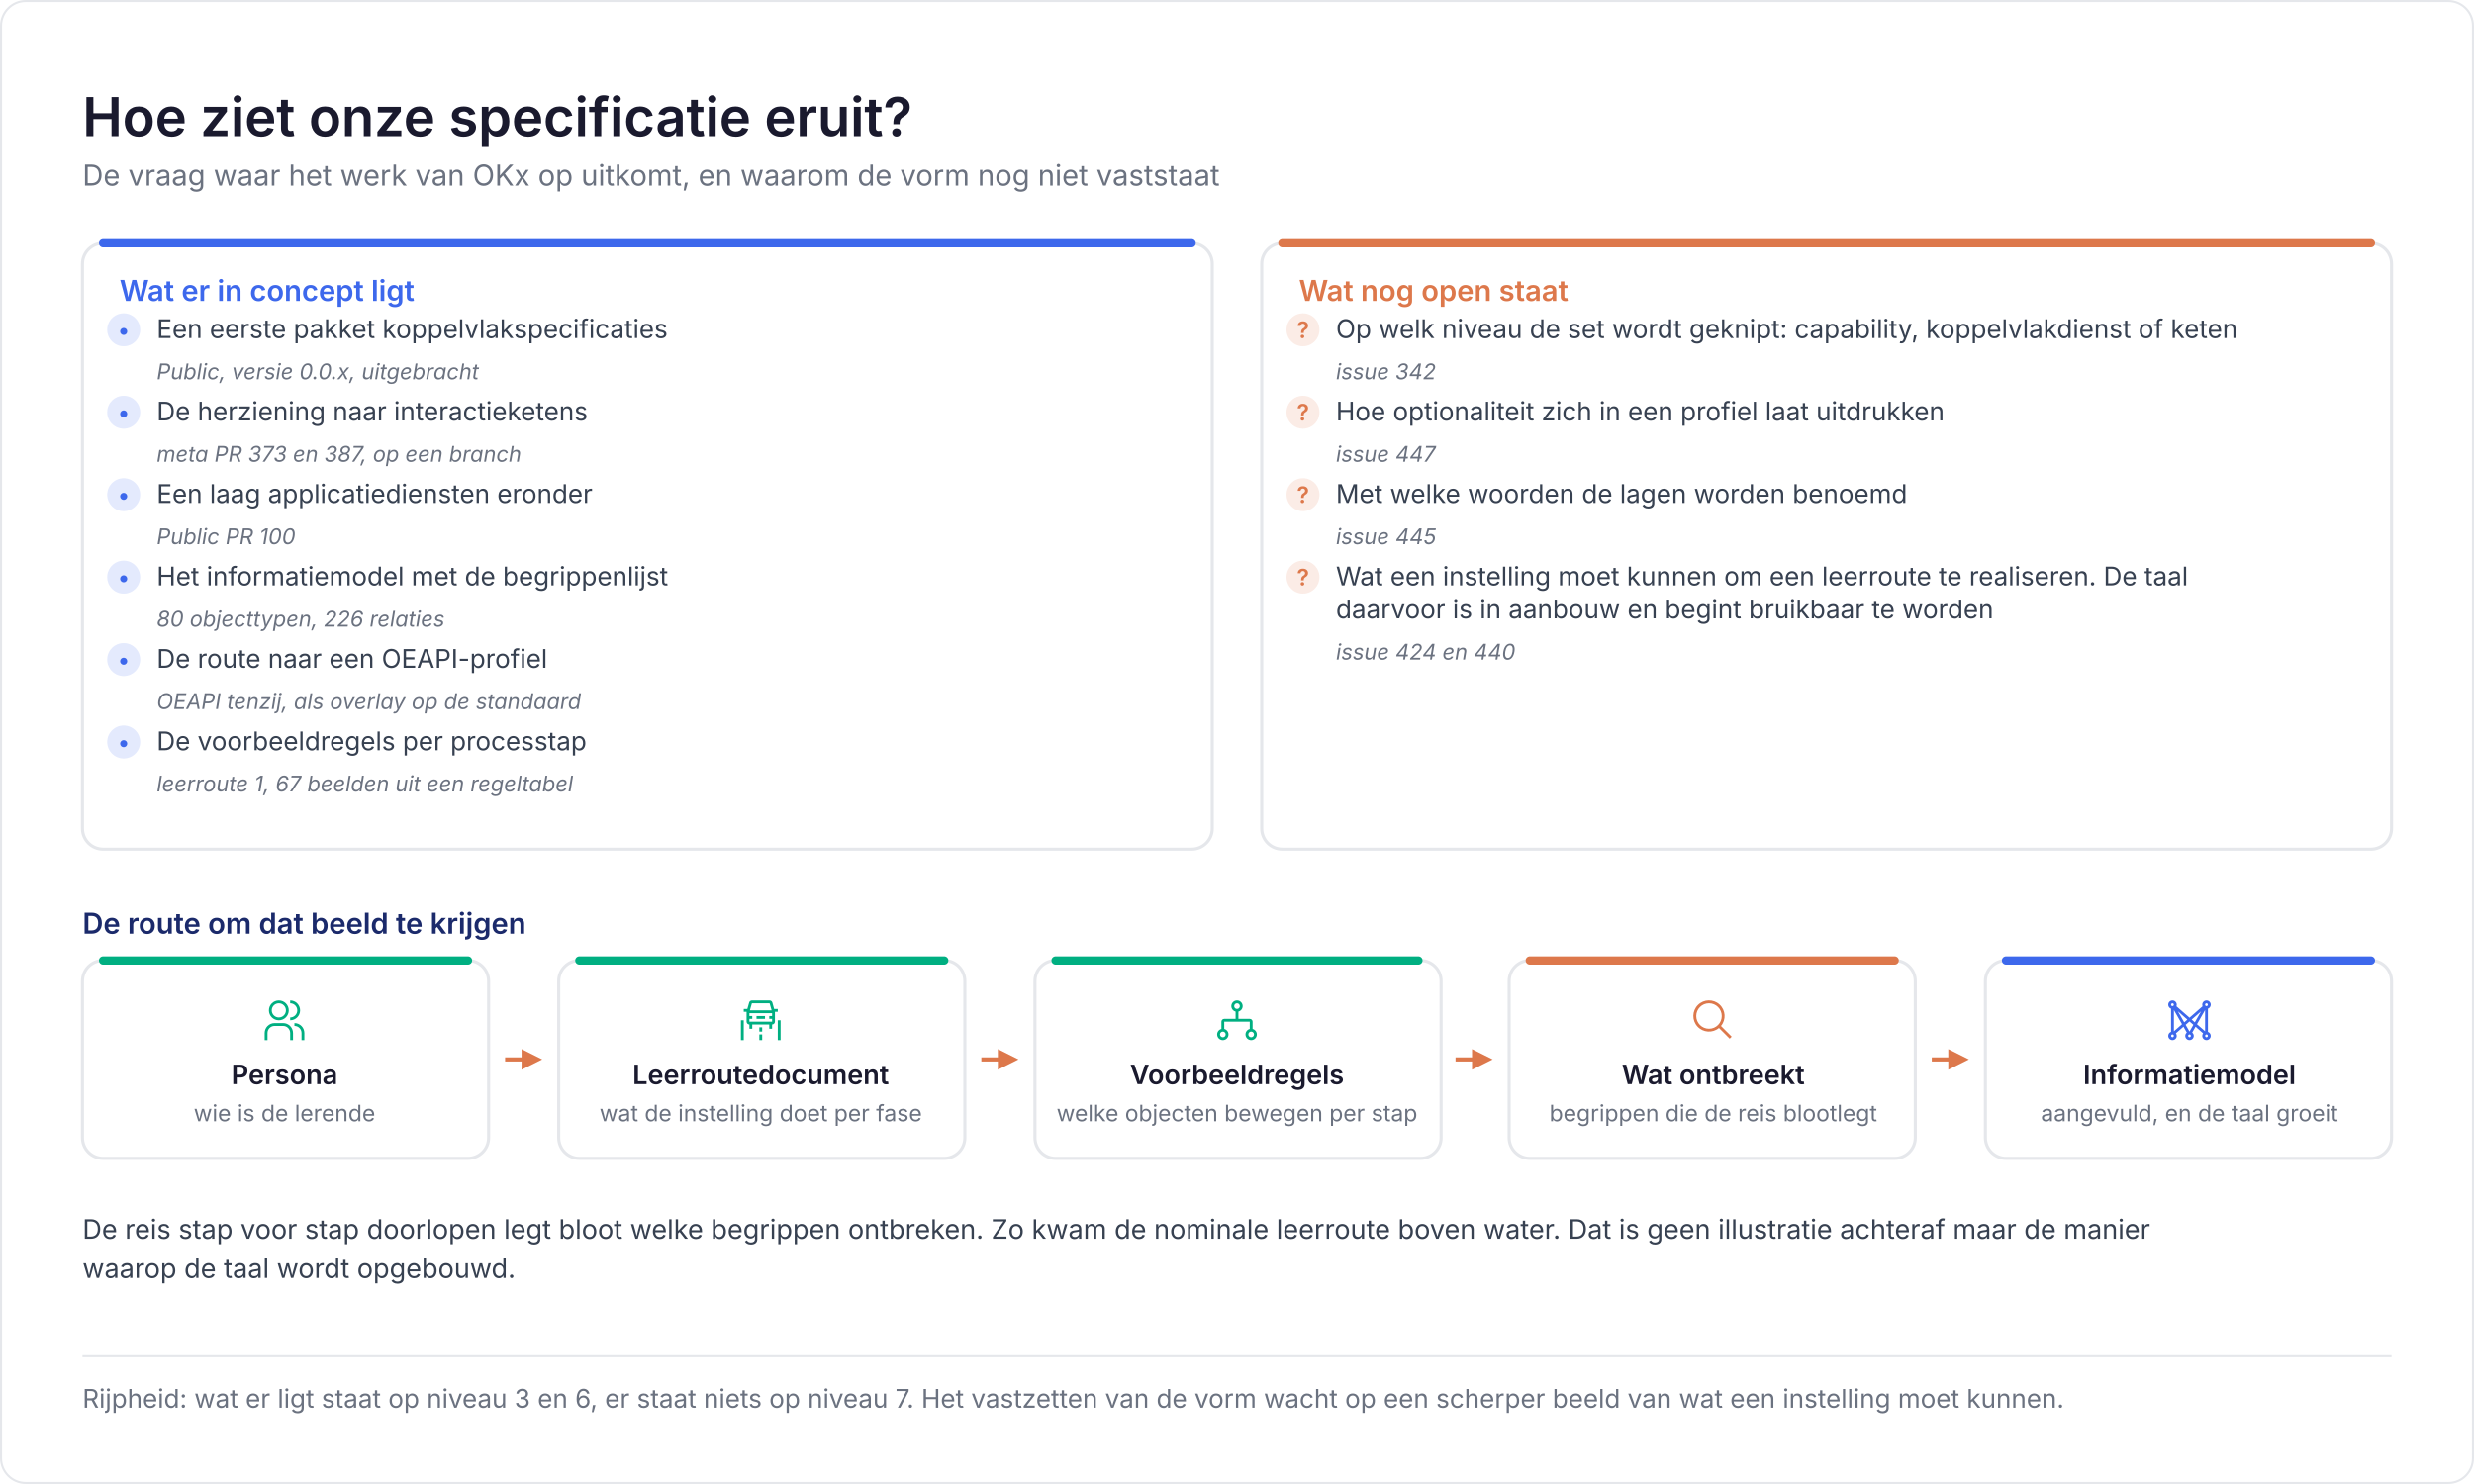
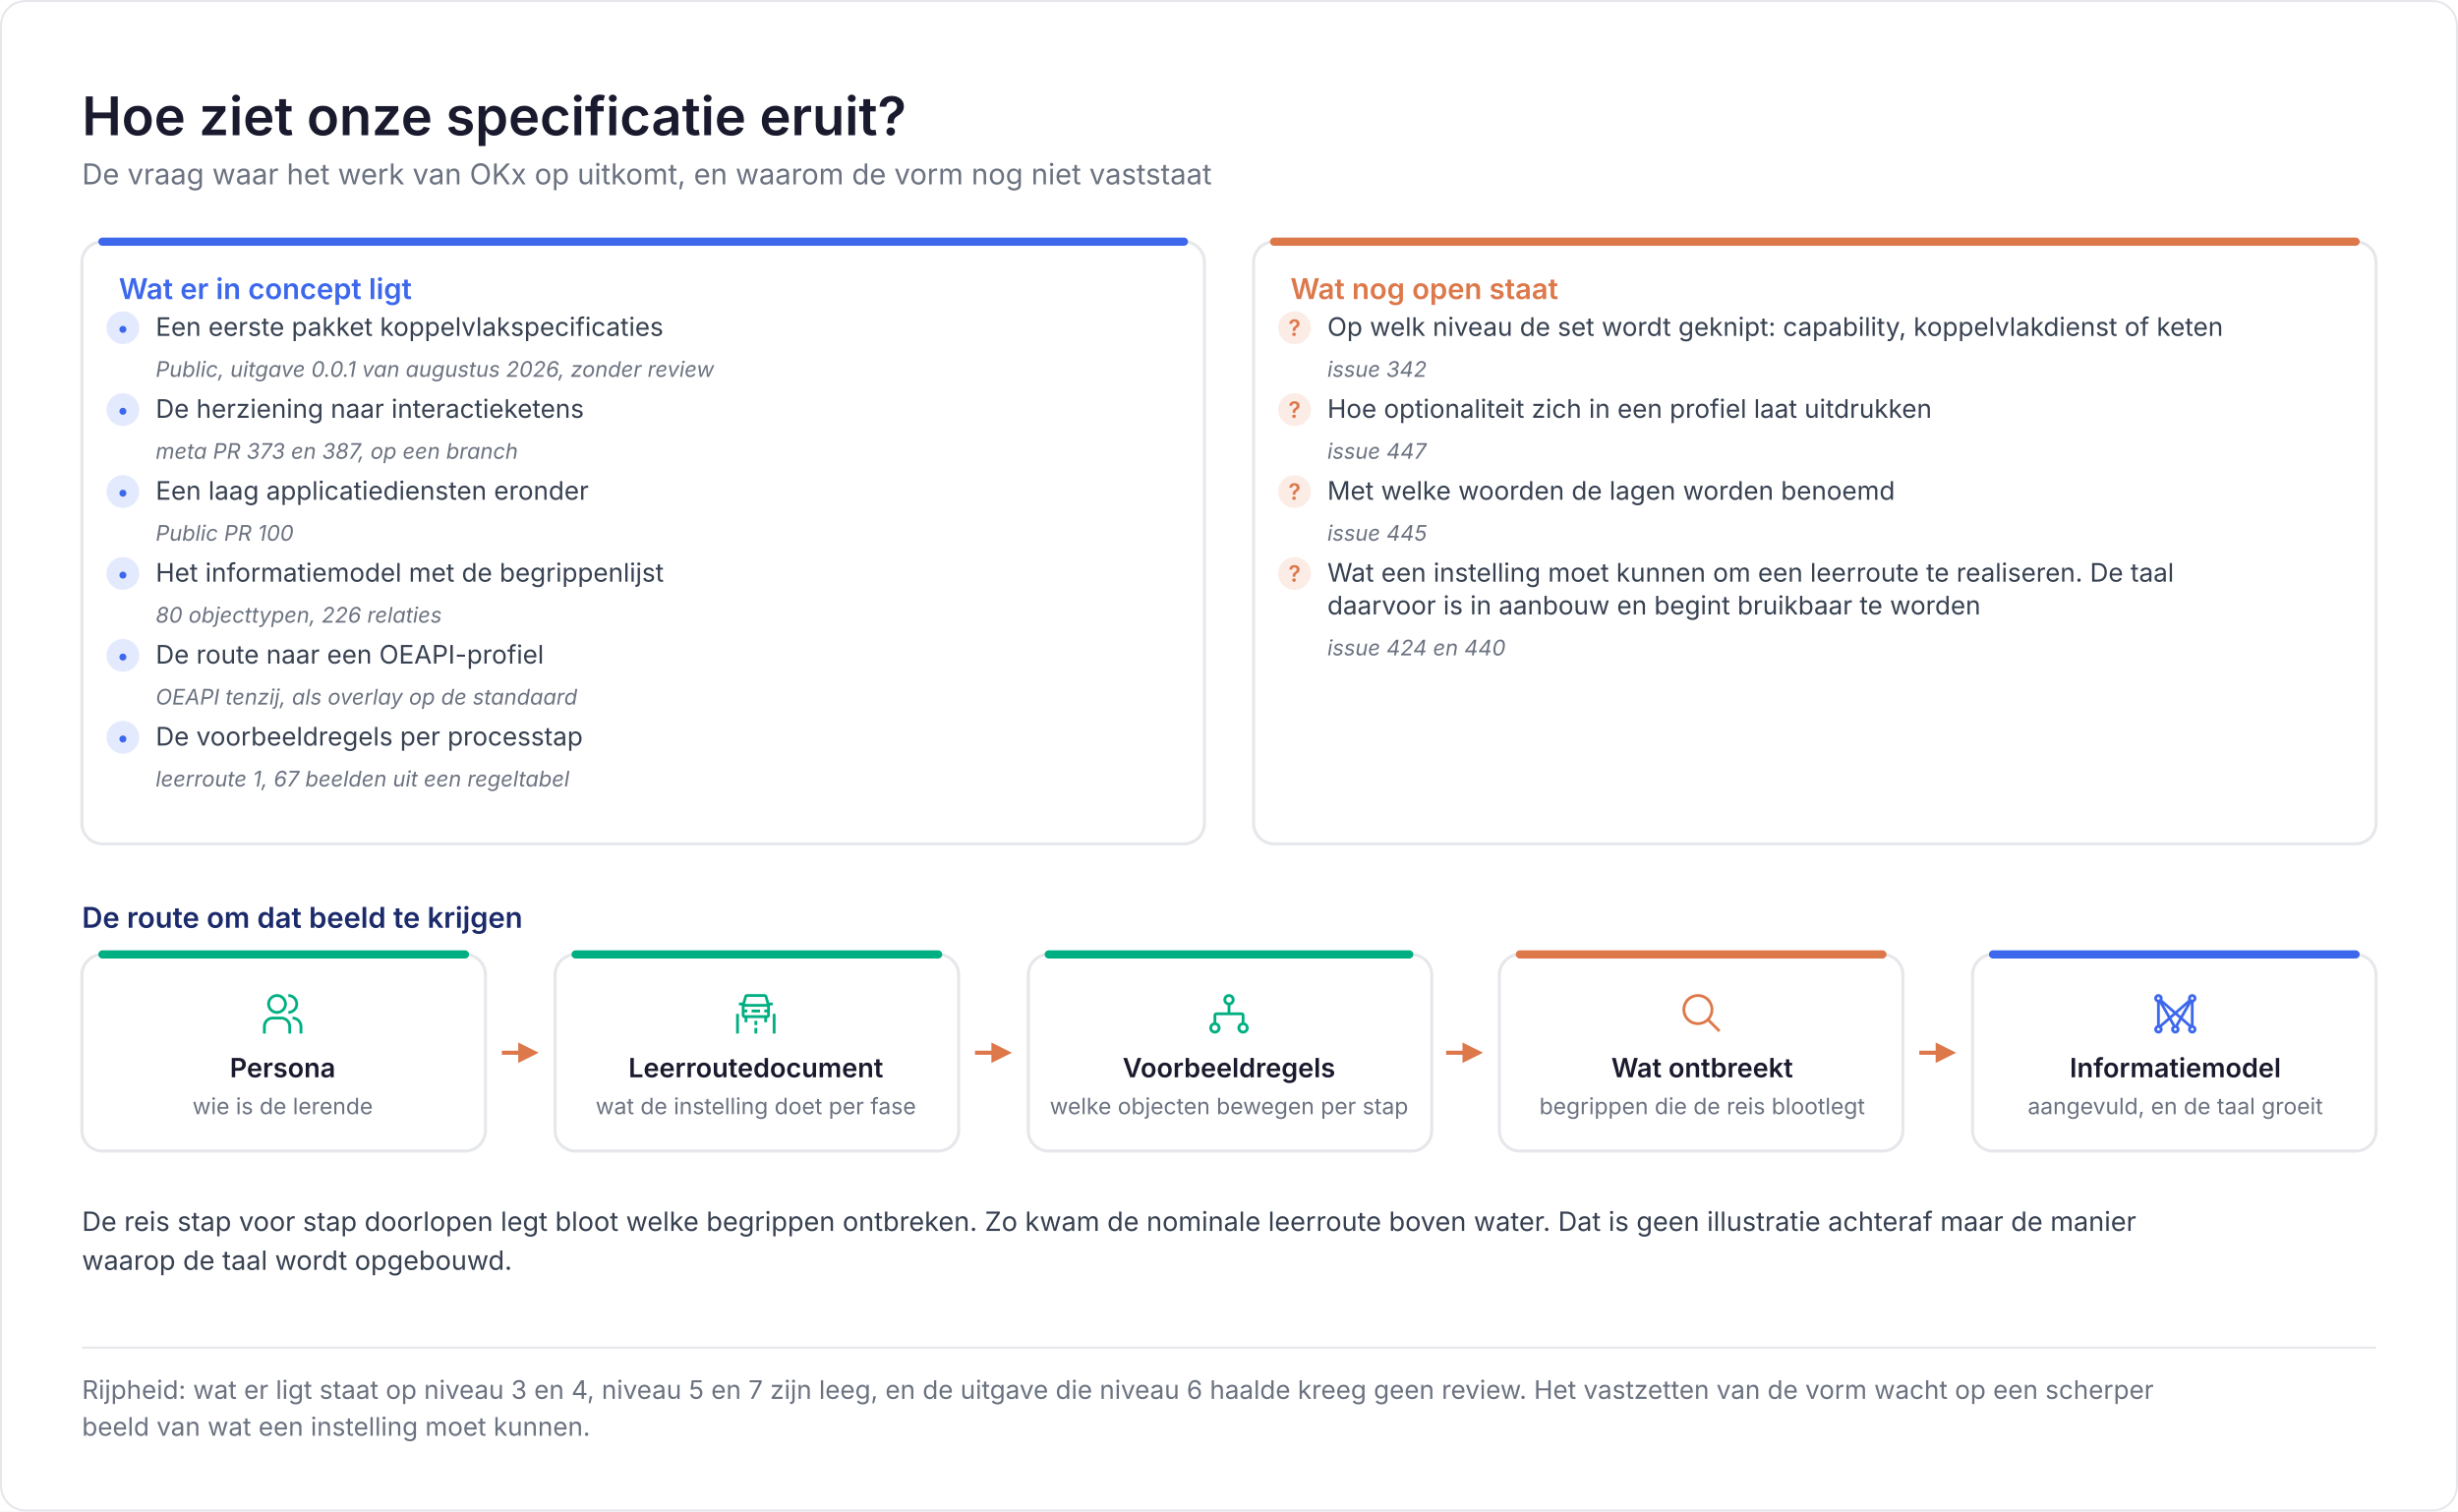
- <svg xmlns="http://www.w3.org/2000/svg" viewBox="0 0 1200 720" width="1200" height="720" role="img" aria-label="Hoe ziet onze specificatie eruit?">
-   <rect width="1200" height="720" fill="#ffffff" />
-   <rect x="0.5" y="0.5" width="1199" height="719" rx="12" fill="none" stroke="#E5E7EB" />
+ <svg xmlns="http://www.w3.org/2000/svg" viewBox="0 0 1200 738" width="1200" height="738" role="img" aria-label="Hoe ziet onze specificatie eruit?">
+   <rect width="1200" height="738" fill="#ffffff" />
+   <rect x="0.5" y="0.5" width="1199" height="737" rx="12" fill="none" stroke="#E5E7EB" />
  <text x="40" y="66" font-family="Inter, Segoe UI, Helvetica Neue, Arial, sans-serif" font-size="26" fill="#1A1A2E" font-weight="600">Hoe ziet onze specificatie eruit?</text>
  <text x="40" y="90" font-family="Inter, Segoe UI, Helvetica Neue, Arial, sans-serif" font-size="14" fill="#6B7280">De vraag waar het werk van OKx op uitkomt, en waarom de vorm nog niet vaststaat</text>
  <rect x="40" y="118" width="548" height="294" rx="10" fill="#ffffff" stroke="#E5E7EB" stroke-width="1.5" />
  <path d="M50 118H578" stroke="#3D68EC" stroke-width="4" stroke-linecap="round" />
  <text x="58" y="146" font-family="Inter, Segoe UI, Helvetica Neue, Arial, sans-serif" font-size="14" fill="#3D68EC" font-weight="600">Wat er in concept ligt</text>
  <circle cx="60" cy="160" r="8" fill="#3D68EC" fill-opacity="0.14" />
  <text x="60" y="164" font-family="Inter, Segoe UI, Helvetica Neue, Arial, sans-serif" font-size="11" fill="#3D68EC" font-weight="600" text-anchor="middle">•</text>
  <text x="76" y="164" font-family="Inter, Segoe UI, Helvetica Neue, Arial, sans-serif" font-size="12.5" fill="#374151">Een eerste pakket koppelvlakspecificaties</text>
-   <text x="76" y="184" font-family="Inter, Segoe UI, Helvetica Neue, Arial, sans-serif" font-size="10.5" fill="#6B7280" font-style="italic">Public, versie 0.0.x, uitgebracht</text>
+   <text x="76" y="184" font-family="Inter, Segoe UI, Helvetica Neue, Arial, sans-serif" font-size="10.5" fill="#6B7280" font-style="italic">Public, uitgave 0.0.1 van augustus 2026, zonder review</text>
  <circle cx="60" cy="200" r="8" fill="#3D68EC" fill-opacity="0.14" />
  <text x="60" y="204" font-family="Inter, Segoe UI, Helvetica Neue, Arial, sans-serif" font-size="11" fill="#3D68EC" font-weight="600" text-anchor="middle">•</text>
  <text x="76" y="204" font-family="Inter, Segoe UI, Helvetica Neue, Arial, sans-serif" font-size="12.5" fill="#374151">De herziening naar interactieketens</text>
  <text x="76" y="224" font-family="Inter, Segoe UI, Helvetica Neue, Arial, sans-serif" font-size="10.5" fill="#6B7280" font-style="italic">meta PR 373 en 387, op een branch</text>
  <circle cx="60" cy="240" r="8" fill="#3D68EC" fill-opacity="0.14" />
  <text x="60" y="244" font-family="Inter, Segoe UI, Helvetica Neue, Arial, sans-serif" font-size="11" fill="#3D68EC" font-weight="600" text-anchor="middle">•</text>
  <text x="76" y="244" font-family="Inter, Segoe UI, Helvetica Neue, Arial, sans-serif" font-size="12.5" fill="#374151">Een laag applicatiediensten eronder</text>
  <text x="76" y="264" font-family="Inter, Segoe UI, Helvetica Neue, Arial, sans-serif" font-size="10.5" fill="#6B7280" font-style="italic">Public PR 100</text>
  <circle cx="60" cy="280" r="8" fill="#3D68EC" fill-opacity="0.14" />
  <text x="60" y="284" font-family="Inter, Segoe UI, Helvetica Neue, Arial, sans-serif" font-size="11" fill="#3D68EC" font-weight="600" text-anchor="middle">•</text>
  <text x="76" y="284" font-family="Inter, Segoe UI, Helvetica Neue, Arial, sans-serif" font-size="12.5" fill="#374151">Het informatiemodel met de begrippenlijst</text>
  <text x="76" y="304" font-family="Inter, Segoe UI, Helvetica Neue, Arial, sans-serif" font-size="10.5" fill="#6B7280" font-style="italic">80 objecttypen, 226 relaties</text>
  <circle cx="60" cy="320" r="8" fill="#3D68EC" fill-opacity="0.14" />
  <text x="60" y="324" font-family="Inter, Segoe UI, Helvetica Neue, Arial, sans-serif" font-size="11" fill="#3D68EC" font-weight="600" text-anchor="middle">•</text>
  <text x="76" y="324" font-family="Inter, Segoe UI, Helvetica Neue, Arial, sans-serif" font-size="12.5" fill="#374151">De route naar een OEAPI-profiel</text>
  <text x="76" y="344" font-family="Inter, Segoe UI, Helvetica Neue, Arial, sans-serif" font-size="10.5" fill="#6B7280" font-style="italic">OEAPI tenzij, als overlay op de standaard</text>
  <circle cx="60" cy="360" r="8" fill="#3D68EC" fill-opacity="0.14" />
  <text x="60" y="364" font-family="Inter, Segoe UI, Helvetica Neue, Arial, sans-serif" font-size="11" fill="#3D68EC" font-weight="600" text-anchor="middle">•</text>
  <text x="76" y="364" font-family="Inter, Segoe UI, Helvetica Neue, Arial, sans-serif" font-size="12.5" fill="#374151">De voorbeeldregels per processtap</text>
  <text x="76" y="384" font-family="Inter, Segoe UI, Helvetica Neue, Arial, sans-serif" font-size="10.5" fill="#6B7280" font-style="italic">leerroute 1, 67 beelden uit een regeltabel</text>
  <rect x="612" y="118" width="548" height="294" rx="10" fill="#ffffff" stroke="#E5E7EB" stroke-width="1.5" />
  <path d="M622 118H1150" stroke="#DD784B" stroke-width="4" stroke-linecap="round" />
  <text x="630" y="146" font-family="Inter, Segoe UI, Helvetica Neue, Arial, sans-serif" font-size="14" fill="#DD784B" font-weight="600">Wat nog open staat</text>
  <circle cx="632" cy="160" r="8" fill="#DD784B" fill-opacity="0.14" />
  <text x="632" y="164" font-family="Inter, Segoe UI, Helvetica Neue, Arial, sans-serif" font-size="11" fill="#DD784B" font-weight="600" text-anchor="middle">?</text>
  <text x="648" y="164" font-family="Inter, Segoe UI, Helvetica Neue, Arial, sans-serif" font-size="12.5" fill="#374151">Op welk niveau de set wordt geknipt: capability, koppelvlakdienst of keten</text>
  <text x="648" y="184" font-family="Inter, Segoe UI, Helvetica Neue, Arial, sans-serif" font-size="10.5" fill="#6B7280" font-style="italic">issue 342</text>
  <circle cx="632" cy="200" r="8" fill="#DD784B" fill-opacity="0.14" />
  <text x="632" y="204" font-family="Inter, Segoe UI, Helvetica Neue, Arial, sans-serif" font-size="11" fill="#DD784B" font-weight="600" text-anchor="middle">?</text>
  <text x="648" y="204" font-family="Inter, Segoe UI, Helvetica Neue, Arial, sans-serif" font-size="12.5" fill="#374151">Hoe optionaliteit zich in een profiel laat uitdrukken</text>
  <text x="648" y="224" font-family="Inter, Segoe UI, Helvetica Neue, Arial, sans-serif" font-size="10.5" fill="#6B7280" font-style="italic">issue 447</text>
  <circle cx="632" cy="240" r="8" fill="#DD784B" fill-opacity="0.14" />
  <text x="632" y="244" font-family="Inter, Segoe UI, Helvetica Neue, Arial, sans-serif" font-size="11" fill="#DD784B" font-weight="600" text-anchor="middle">?</text>
  <text x="648" y="244" font-family="Inter, Segoe UI, Helvetica Neue, Arial, sans-serif" font-size="12.5" fill="#374151">Met welke woorden de lagen worden benoemd</text>
  <text x="648" y="264" font-family="Inter, Segoe UI, Helvetica Neue, Arial, sans-serif" font-size="10.5" fill="#6B7280" font-style="italic">issue 445</text>
  <circle cx="632" cy="280" r="8" fill="#DD784B" fill-opacity="0.14" />
  <text x="632" y="284" font-family="Inter, Segoe UI, Helvetica Neue, Arial, sans-serif" font-size="11" fill="#DD784B" font-weight="600" text-anchor="middle">?</text>
  <text x="648" y="284" font-family="Inter, Segoe UI, Helvetica Neue, Arial, sans-serif" font-size="12.5" fill="#374151">Wat een instelling moet kunnen om een leerroute te realiseren. De taal</text>
  <text x="648" y="300" font-family="Inter, Segoe UI, Helvetica Neue, Arial, sans-serif" font-size="12.5" fill="#374151">daarvoor is in aanbouw en begint bruikbaar te worden</text>
  <text x="648" y="320" font-family="Inter, Segoe UI, Helvetica Neue, Arial, sans-serif" font-size="10.5" fill="#6B7280" font-style="italic">issue 424 en 440</text>
  <text x="40" y="453" font-family="Inter, Segoe UI, Helvetica Neue, Arial, sans-serif" font-size="14" fill="#1B2A6B" font-weight="600">De route om dat beeld te krijgen</text>
  <rect x="40" y="466" width="197" height="96" rx="10" fill="#ffffff" stroke="#E5E7EB" stroke-width="1.5" />
  <path d="M50 466H227" stroke="#00AF81" stroke-width="4" stroke-linecap="round" />
  <g transform="translate(127 484) scale(0.6875)">
    <path fill="#00AF81" d="M30 30h-2v-5a5.006 5.006 0 0 0-5-5v-2a7.01 7.01 0 0 1 7 7Zm-8 0h-2v-5a5.006 5.006 0 0 0-5-5H9a5.006 5.006 0 0 0-5 5v5H2v-5a7.01 7.01 0 0 1 7-7h6a7.01 7.01 0 0 1 7 7ZM20 2v2a5 5 0 0 1 0 10v2a7 7 0 0 0 0-14m-8 2a5 5 0 1 1-5 5a5 5 0 0 1 5-5m0-2a7 7 0 1 0 7 7a7 7 0 0 0-7-7" />
  </g>
  <text x="138" y="526" font-family="Inter, Segoe UI, Helvetica Neue, Arial, sans-serif" font-size="13" fill="#1A1A2E" font-weight="600" text-anchor="middle">Persona</text>
  <text x="138" y="544" font-family="Inter, Segoe UI, Helvetica Neue, Arial, sans-serif" font-size="11" fill="#6B7280" text-anchor="middle">wie is de lerende</text>
  <path d="M245 514H254" stroke="#DD784B" stroke-width="2" />
  <path d="M263 514l-10 -5v10z" fill="#DD784B" />
  <rect x="271" y="466" width="197" height="96" rx="10" fill="#ffffff" stroke="#E5E7EB" stroke-width="1.5" />
  <path d="M281 466H458" stroke="#00AF81" stroke-width="4" stroke-linecap="round" />
  <g transform="translate(358 484) scale(0.6875)">
    <path fill="#00AF81" d="M13 13h6v2h-6z" />
    <path fill="#00AF81" d="m25.44 8l-1.27-4.55A2.01 2.01 0 0 0 22.246 2H9.754a2.01 2.01 0 0 0-1.923 1.45L6.531 8H4v2h2v7a2.003 2.003 0 0 0 2 2v3h2v-3h12v3h2v-3a2.003 2.003 0 0 0 2-2v-7h2V8ZM9.755 4h12.492l1.428 5H8.326ZM24 13h-2v2h2v2H8v-2h2v-2H8v-2h16ZM2 16h2v14H2zm26 0h2v14h-2z" />
    <path fill="#00AF81" d="M15 21h2v3h-2zm0 5h2v4h-2z" />
  </g>
  <text x="369" y="526" font-family="Inter, Segoe UI, Helvetica Neue, Arial, sans-serif" font-size="13" fill="#1A1A2E" font-weight="600" text-anchor="middle">Leerroutedocument</text>
  <text x="369" y="544" font-family="Inter, Segoe UI, Helvetica Neue, Arial, sans-serif" font-size="11" fill="#6B7280" text-anchor="middle">wat de instelling doet per fase</text>
  <path d="M476 514H485" stroke="#DD784B" stroke-width="2" />
  <path d="M494 514l-10 -5v10z" fill="#DD784B" />
  <rect x="502" y="466" width="197" height="96" rx="10" fill="#ffffff" stroke="#E5E7EB" stroke-width="1.5" />
  <path d="M512 466H688" stroke="#00AF81" stroke-width="4" stroke-linecap="round" />
  <g transform="translate(589 484) scale(0.6875)">
    <path fill="#00AF81" d="M27 22.14V17a2 2 0 0 0-2-2h-8V9.86a4 4 0 1 0-2 0V15H7a2 2 0 0 0-2 2v5.14a4 4 0 1 0 2 0V17h18v5.14a4 4 0 1 0 2 0M8 26a2 2 0 1 1-2-2a2 2 0 0 1 2 2m6-20a2 2 0 1 1 2 2a2 2 0 0 1-2-2m12 22a2 2 0 1 1 2-2a2 2 0 0 1-2 2" />
  </g>
  <text x="600" y="526" font-family="Inter, Segoe UI, Helvetica Neue, Arial, sans-serif" font-size="13" fill="#1A1A2E" font-weight="600" text-anchor="middle">Voorbeeldregels</text>
  <text x="600" y="544" font-family="Inter, Segoe UI, Helvetica Neue, Arial, sans-serif" font-size="11" fill="#6B7280" text-anchor="middle">welke objecten bewegen per stap</text>
  <path d="M706 514H715" stroke="#DD784B" stroke-width="2" />
  <path d="M724 514l-10 -5v10z" fill="#DD784B" />
  <rect x="732" y="466" width="197" height="96" rx="10" fill="#ffffff" stroke="#E5E7EB" stroke-width="1.5" />
  <path d="M742 466H919" stroke="#DD784B" stroke-width="4" stroke-linecap="round" />
  <g transform="translate(820 484) scale(0.6875)">
    <path fill="#DD784B" d="m29 27.586l-7.552-7.552a11.018 11.018 0 1 0-1.414 1.414L27.586 29ZM4 13a9 9 0 1 1 9 9a9.01 9.01 0 0 1-9-9" />
  </g>
  <text x="831" y="526" font-family="Inter, Segoe UI, Helvetica Neue, Arial, sans-serif" font-size="13" fill="#1A1A2E" font-weight="600" text-anchor="middle">Wat ontbreekt</text>
  <text x="831" y="544" font-family="Inter, Segoe UI, Helvetica Neue, Arial, sans-serif" font-size="11" fill="#6B7280" text-anchor="middle">begrippen die de reis blootlegt</text>
  <path d="M937 514H946" stroke="#DD784B" stroke-width="2" />
  <path d="M955 514l-10 -5v10z" fill="#DD784B" />
  <rect x="963" y="466" width="197" height="96" rx="10" fill="#ffffff" stroke="#E5E7EB" stroke-width="1.5" />
  <path d="M973 466H1150" stroke="#3D68EC" stroke-width="4" stroke-linecap="round" />
  <g transform="translate(1051 484) scale(0.6875)">
    <path fill="#3D68EC" d="M29 24.184V7.816A3 3 0 0 0 31 5c0-1.654-1.346-3-3-3s-3 1.346-3 3c0 .392.08.763.217 1.106L16 14.171L6.783 6.106A3 3 0 0 0 7 5c0-1.654-1.346-3-3-3S1 3.346 1 5c0 1.302.838 2.401 2 2.815v16.37A2.995 2.995 0 0 0 1 27c0 1.654 1.346 3 3 3s3-1.346 3-3a2.97 2.97 0 0 0-.595-1.775l5.333-4.668l2.365 4.138A2.98 2.98 0 0 0 13 27c0 1.654 1.346 3 3 3s3-1.346 3-3c0-.931-.435-1.754-1.103-2.305l2.365-4.138l5.333 4.667A2.97 2.97 0 0 0 25 27c0 1.654 1.346 3 3 3s3-1.346 3-3a3 3 0 0 0-2-2.816M28 4a1.001 1.001 0 0 1 0 2a1 1 0 0 1 0-2m-3.822 5.673l-4.44 7.77l-2.22-1.943zM14.482 15.5l-2.22 1.942l-4.44-7.77zM4 4a1.001 1.001 0 0 1 0 2a1 1 0 0 1 0-2m0 24a1.001 1.001 0 0 1 0-2a1.001 1.001 0 0 1 0 2m1-4.204V8.766l5.726 10.02zM16 28a1.001 1.001 0 0 1 0-2a1.001 1.001 0 0 1 0 2m0-4.015l-2.726-4.771L16 16.829l2.726 2.385zm11-15.22v15.031l-5.726-5.01zM28 28a1.001 1.001 0 0 1 0-2a1.001 1.001 0 0 1 0 2" />
  </g>
  <text x="1062" y="526" font-family="Inter, Segoe UI, Helvetica Neue, Arial, sans-serif" font-size="13" fill="#1A1A2E" font-weight="600" text-anchor="middle">Informatiemodel</text>
  <text x="1062" y="544" font-family="Inter, Segoe UI, Helvetica Neue, Arial, sans-serif" font-size="11" fill="#6B7280" text-anchor="middle">aangevuld, en de taal groeit</text>
  <text x="40" y="601" font-family="Inter, Segoe UI, Helvetica Neue, Arial, sans-serif" font-size="13" fill="#374151">De reis stap voor stap doorlopen legt bloot welke begrippen ontbreken. Zo kwam de nominale leerroute boven water. Dat is geen illustratie achteraf maar de manier</text>
  <text x="40" y="620" font-family="Inter, Segoe UI, Helvetica Neue, Arial, sans-serif" font-size="13" fill="#374151">waarop de taal wordt opgebouwd.</text>
  <path d="M40 658H1160" stroke="#E5E7EB" stroke-width="1" />
-   <text x="40" y="683" font-family="Inter, Segoe UI, Helvetica Neue, Arial, sans-serif" font-size="12.5" fill="#6B7280">Rijpheid: wat er ligt staat op niveau 3 en 6, er staat niets op niveau 7. Het vastzetten van de vorm wacht op een scherper beeld van wat een instelling moet kunnen.</text>
+   <text x="40" y="683" font-family="Inter, Segoe UI, Helvetica Neue, Arial, sans-serif" font-size="12.5" fill="#6B7280">Rijpheid: wat er ligt staat op niveau 3 en 4, niveau 5 en 7 zijn leeg, en de uitgave die niveau 6 haalde kreeg geen review. Het vastzetten van de vorm wacht op een scherper</text>
+   <text x="40" y="701" font-family="Inter, Segoe UI, Helvetica Neue, Arial, sans-serif" font-size="12.5" fill="#6B7280">beeld van wat een instelling moet kunnen.</text>
</svg>
